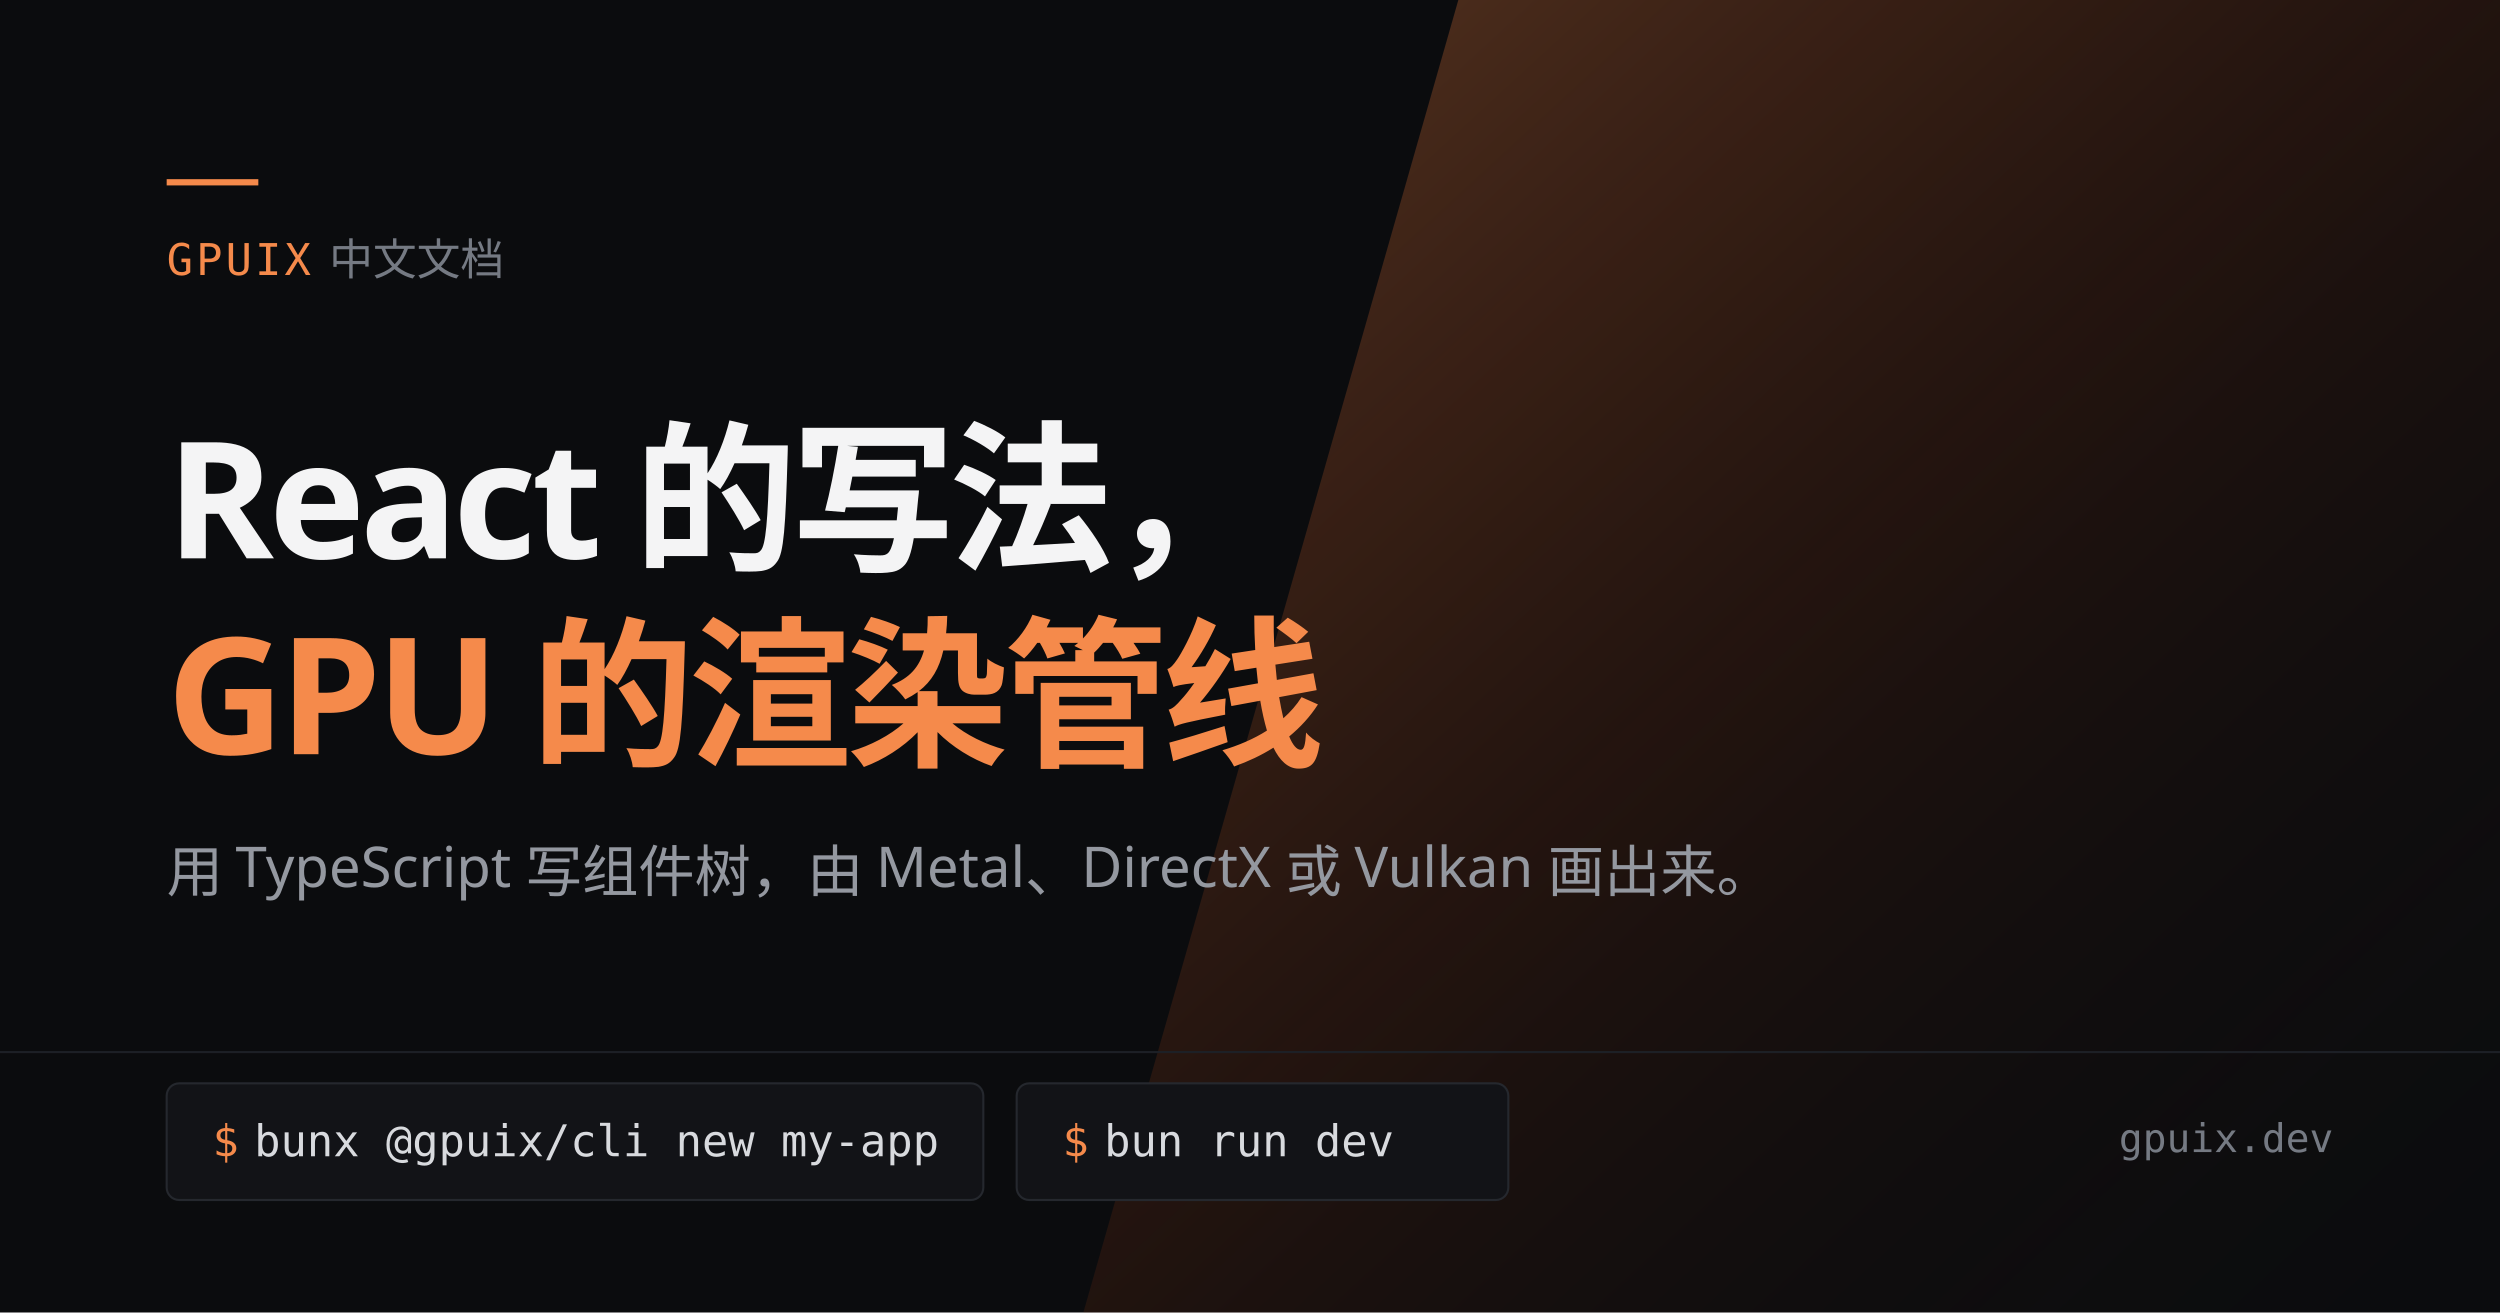
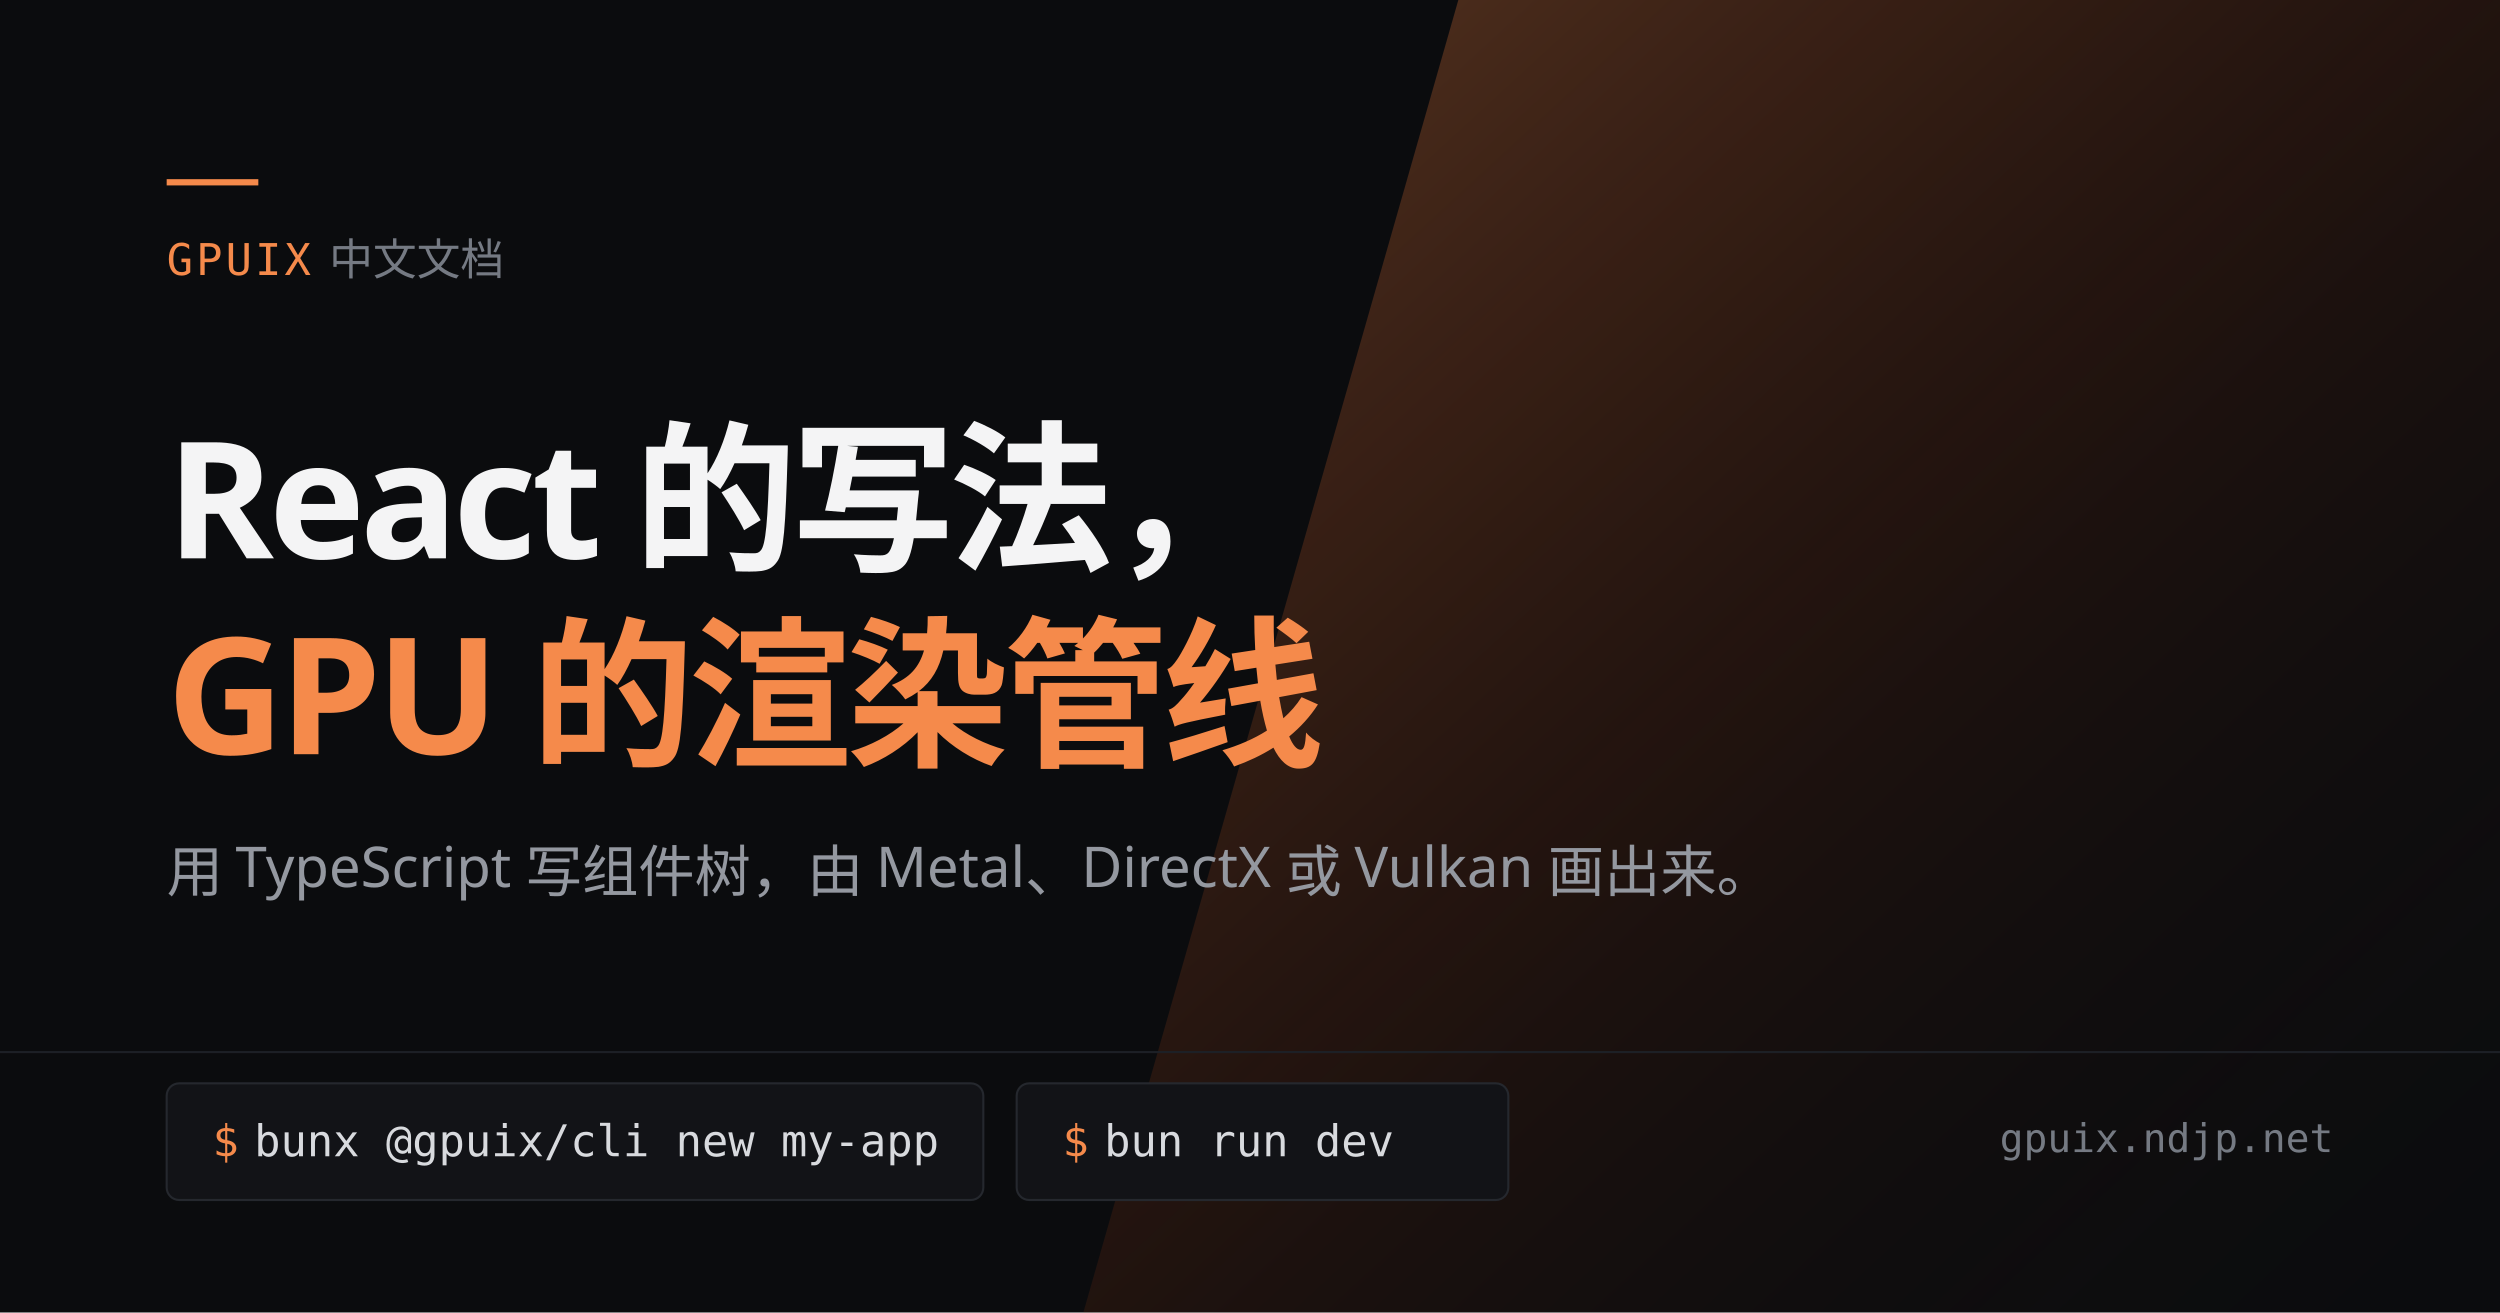
<svg xmlns="http://www.w3.org/2000/svg" viewBox="0 0 1200 630" width="1200" height="630">
  <defs>
    <linearGradient id="sweep" x1="0" y1="0" x2="1" y2="1">
      <stop offset="0" stop-color="#f58a4b" stop-opacity="0.34" />
      <stop offset="0.55" stop-color="#b8400f" stop-opacity="0.10" />
      <stop offset="1" stop-color="#0b0c0e" stop-opacity="0" />
    </linearGradient>
  </defs>
  <rect width="1200" height="630" fill="#0b0c0e" />
  <path d="M700 0 L1200 0 L1200 630 L520 630 Z" fill="url(#sweep)" />
  <g stroke="#1d2026" stroke-width="1">
    <path d="M0 505h1200" />
  </g>
  <rect x="80" y="86" width="44" height="3" fill="#f58a4b" />
  <g font-family="ui-monospace, SFMono-Regular, Menlo, monospace" font-size="21">
    <text x="80" y="132" fill="#f58a4b" letter-spacing="1.5">GPUIX</text>
    <text x="158" y="132" fill="#757a83">中文文档</text>
  </g>
  <text x="80" y="268" fill="#f4f4f5" font-family="system-ui, 'Segoe UI', 'Microsoft YaHei UI', sans-serif" font-size="78" font-weight="700" letter-spacing="-2.4">React 的写法，</text>
  <text x="80" y="362" fill="#f58a4b" font-family="system-ui, 'Segoe UI', 'Microsoft YaHei UI', sans-serif" font-size="78" font-weight="700" letter-spacing="-2.4">GPU 的渲染管线</text>
  <text x="80" y="428" fill="#9498a0" font-family="system-ui, 'Segoe UI', 'Microsoft YaHei UI', sans-serif" font-size="27">用 TypeScript 写组件树，由 Metal、DirectX 或 Vulkan 画出来。</text>
  <g font-family="ui-monospace, SFMono-Regular, Menlo, monospace" font-size="21">
    <rect x="80" y="520" width="392" height="56" rx="6" fill="#121317" stroke="#25282e" />
    <text x="102" y="555" fill="#f58a4b">$</text>
    <text x="122" y="555" fill="#d8dade">bunx @gpuix/cli new my-app</text>
    <rect x="488" y="520" width="236" height="56" rx="6" fill="#121317" stroke="#25282e" />
    <text x="510" y="555" fill="#f58a4b">$</text>
    <text x="530" y="555" fill="#d8dade">bun run dev</text>
  </g>
-   <text x="1120" y="553" text-anchor="end" fill="#757a83" font-family="ui-monospace, SFMono-Regular, Menlo, monospace" font-size="19">gpuix.dev</text>
+   <text x="1120" y="553" text-anchor="end" fill="#757a83" font-family="ui-monospace, SFMono-Regular, Menlo, monospace" font-size="19">gpuix.ndjp.net</text>
</svg>
